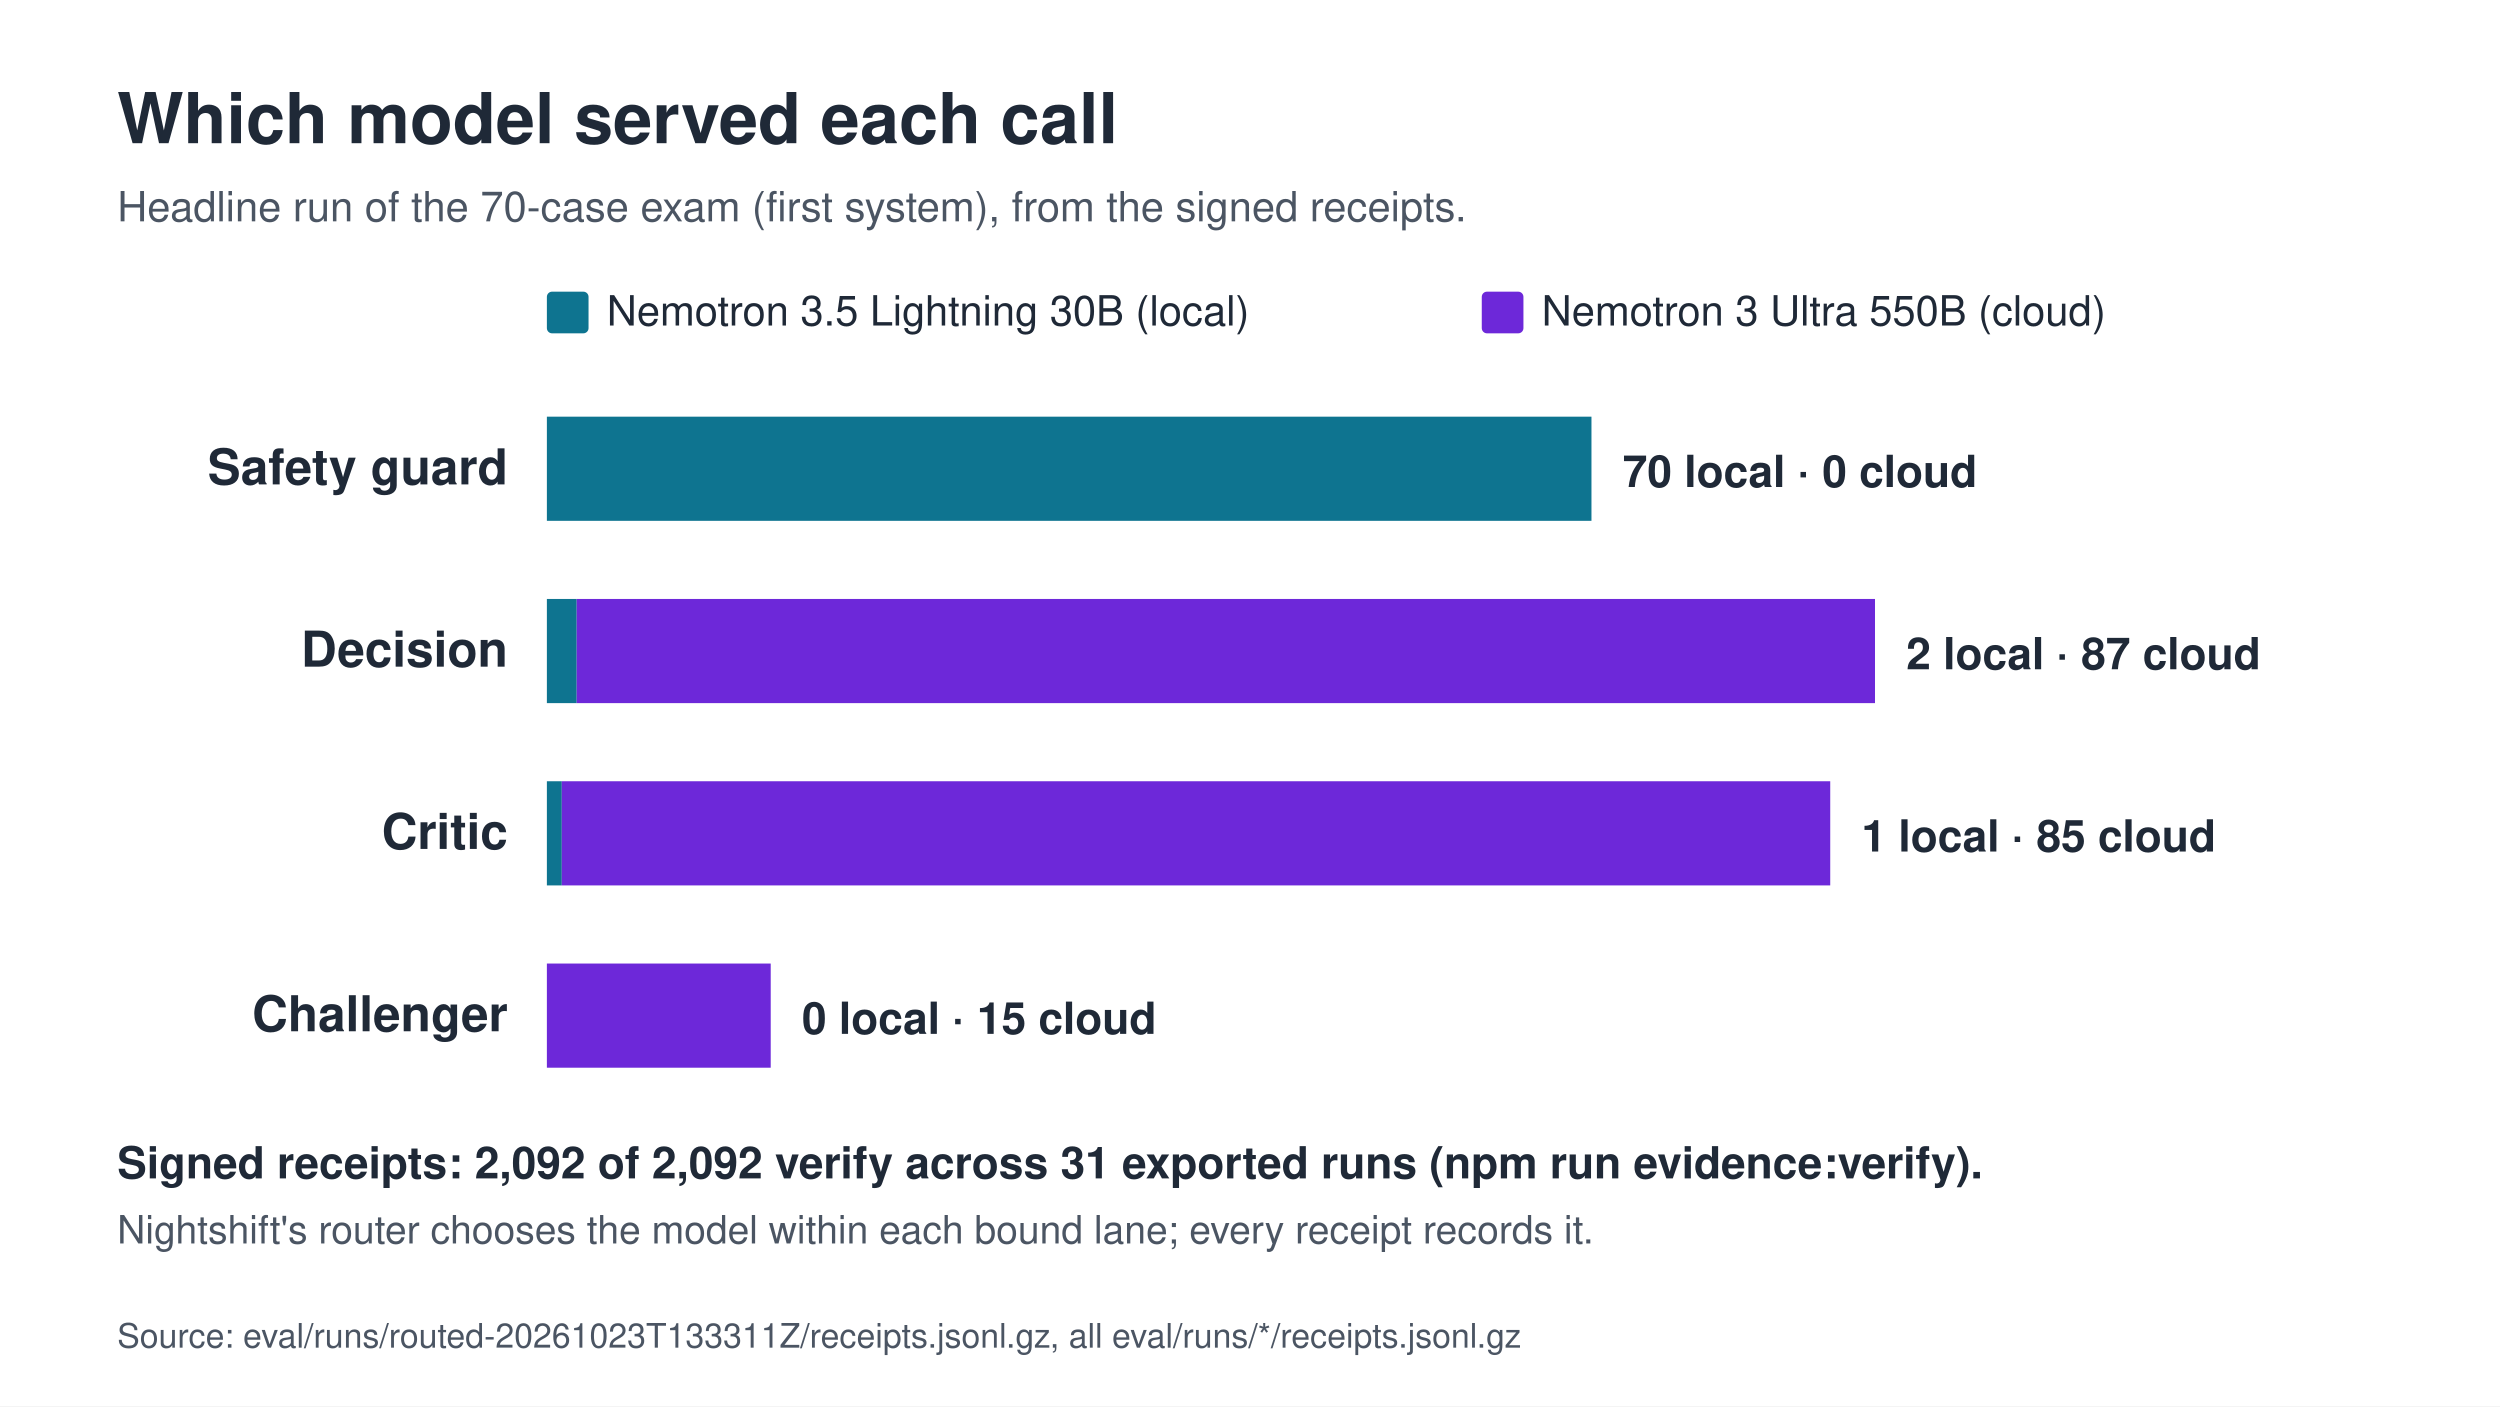
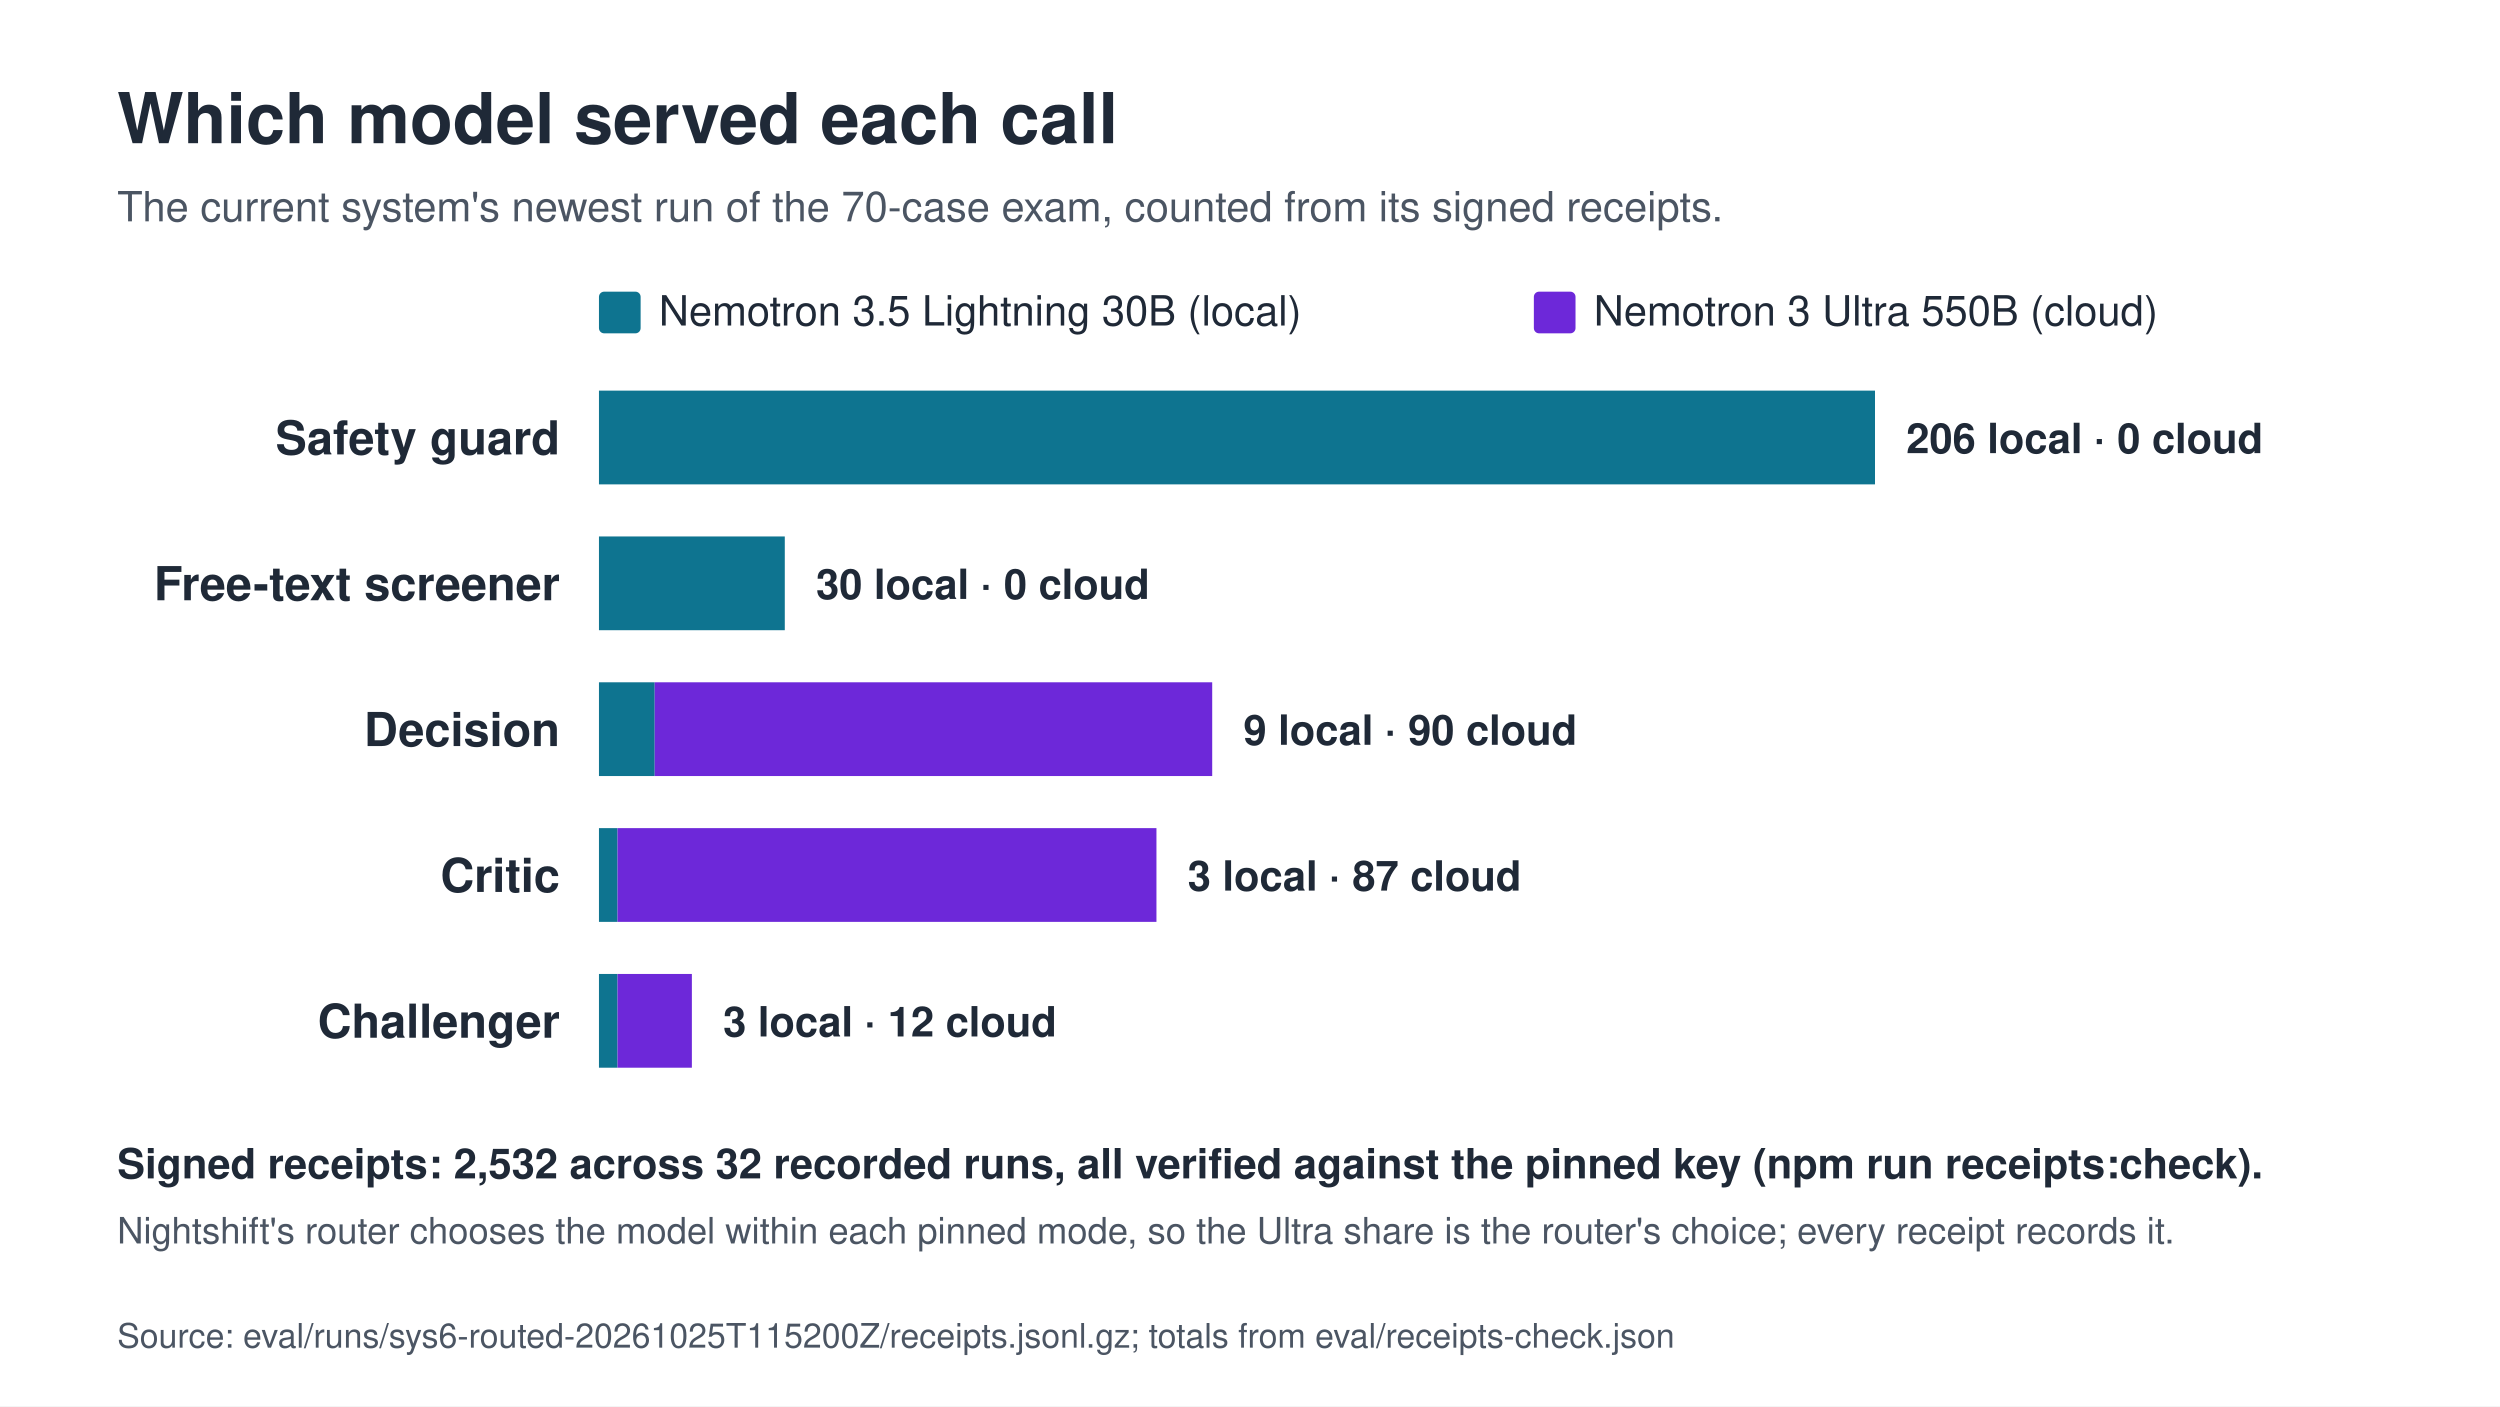
<svg xmlns="http://www.w3.org/2000/svg" width="1920" height="1080" viewBox="0 0 1920 1080" font-family="-apple-system, 'Segoe UI', Helvetica, Arial, sans-serif">
  <rect width="1920" height="1080" fill="#ffffff" />
  <text x="90" y="110" font-size="54" fill="#1f2937" font-weight="700" text-anchor="start">Which model served each call</text>
-   <text x="90" y="170" font-size="32" fill="#4b5563" font-weight="400" text-anchor="start">Headline run of the 70-case exam (first system), from the signed receipts.</text>
-   <rect x="420" y="224" width="32" height="32" rx="4" fill="#0e7490" />
-   <text x="466" y="250" font-size="32" fill="#1f2937" font-weight="400" text-anchor="start">Nemotron 3.5 Lightning 30B (local)</text>
-   <rect x="1138" y="224" width="32" height="32" rx="4" fill="#6d28d9" />
-   <text x="1184" y="250" font-size="32" fill="#1f2937" font-weight="400" text-anchor="start">Nemotron 3 Ultra 550B (cloud)</text>
-   <text x="390" y="372" font-size="38" fill="#1f2937" font-weight="600" text-anchor="end">Safety guard</text>
-   <rect x="420" y="320" width="802.247" height="80" fill="#0e7490" />
-   <rect x="1222.247" y="320" width="0" height="80" fill="#6d28d9" />
-   <text x="1246.247" y="374" font-size="34" fill="#1f2937" font-weight="700" text-anchor="start">70 local · 0 cloud</text>
-   <text x="390" y="512" font-size="38" fill="#1f2937" font-weight="600" text-anchor="end">Decision</text>
-   <rect x="420" y="460" width="22.921" height="80" fill="#0e7490" />
-   <rect x="442.921" y="460" width="997.079" height="80" fill="#6d28d9" />
-   <text x="1464" y="514" font-size="34" fill="#1f2937" font-weight="700" text-anchor="start">2 local · 87 cloud</text>
-   <text x="390" y="652" font-size="38" fill="#1f2937" font-weight="600" text-anchor="end">Critic</text>
-   <rect x="420" y="600" width="11.461" height="80" fill="#0e7490" />
-   <rect x="431.461" y="600" width="974.157" height="80" fill="#6d28d9" />
-   <text x="1429.618" y="654" font-size="34" fill="#1f2937" font-weight="700" text-anchor="start">1 local · 85 cloud</text>
-   <text x="390" y="792" font-size="38" fill="#1f2937" font-weight="600" text-anchor="end">Challenger</text>
-   <rect x="420" y="740" width="0" height="80" fill="#0e7490" />
-   <rect x="420" y="740" width="171.91" height="80" fill="#6d28d9" />
-   <text x="615.91" y="794" font-size="34" fill="#1f2937" font-weight="700" text-anchor="start">0 local · 15 cloud</text>
-   <text x="90" y="905" font-size="34" fill="#1f2937" font-weight="600" text-anchor="start">Signed receipts: 2,092 of 2,092 verify across 31 exported runs (npm run evidence:verify).</text>
-   <text x="90" y="955" font-size="30" fill="#4b5563" font-weight="400" text-anchor="start">Nightshift's router chooses the model within each bound lane; every receipt records it.</text>
-   <text x="90" y="1035" font-size="26" fill="#4b5563" font-weight="400" text-anchor="start">Source: eval/runs/routed-20261023T133311Z/receipts.jsonl.gz, all eval/runs/*/receipts.jsonl.gz</text>
+   <text x="90" y="170" font-size="32" fill="#4b5563" font-weight="400" text-anchor="start">The current system's newest run of the 70-case exam, counted from its signed receipts.</text>
+   <rect x="460" y="224" width="32" height="32" rx="4" fill="#0e7490" />
+   <text x="506" y="250" font-size="32" fill="#1f2937" font-weight="400" text-anchor="start">Nemotron 3.5 Lightning 30B (local)</text>
+   <rect x="1178" y="224" width="32" height="32" rx="4" fill="#6d28d9" />
+   <text x="1224" y="250" font-size="32" fill="#1f2937" font-weight="400" text-anchor="start">Nemotron 3 Ultra 550B (cloud)</text>
+   <text x="430" y="349" font-size="36" fill="#1f2937" font-weight="600" text-anchor="end">Safety guard</text>
+   <rect x="460" y="300" width="980" height="72" fill="#0e7490" />
+   <rect x="1440" y="300" width="0" height="72" fill="#6d28d9" />
+   <text x="1464" y="348" font-size="32" fill="#1f2937" font-weight="700" text-anchor="start">206 local · 0 cloud</text>
+   <text x="430" y="461" font-size="36" fill="#1f2937" font-weight="600" text-anchor="end">Free-text screener</text>
+   <rect x="460" y="412" width="142.718" height="72" fill="#0e7490" />
+   <rect x="602.718" y="412" width="0" height="72" fill="#6d28d9" />
+   <text x="626.718" y="460" font-size="32" fill="#1f2937" font-weight="700" text-anchor="start">30 local · 0 cloud</text>
+   <text x="430" y="573" font-size="36" fill="#1f2937" font-weight="600" text-anchor="end">Decision</text>
+   <rect x="460" y="524" width="42.816" height="72" fill="#0e7490" />
+   <rect x="502.816" y="524" width="428.155" height="72" fill="#6d28d9" />
+   <text x="954.971" y="572" font-size="32" fill="#1f2937" font-weight="700" text-anchor="start">9 local · 90 cloud</text>
+   <text x="430" y="685" font-size="36" fill="#1f2937" font-weight="600" text-anchor="end">Critic</text>
+   <rect x="460" y="636" width="14.272" height="72" fill="#0e7490" />
+   <rect x="474.272" y="636" width="413.883" height="72" fill="#6d28d9" />
+   <text x="912.155" y="684" font-size="32" fill="#1f2937" font-weight="700" text-anchor="start">3 local · 87 cloud</text>
+   <text x="430" y="797" font-size="36" fill="#1f2937" font-weight="600" text-anchor="end">Challenger</text>
+   <rect x="460" y="748" width="14.272" height="72" fill="#0e7490" />
+   <rect x="474.272" y="748" width="57.087" height="72" fill="#6d28d9" />
+   <text x="555.359" y="796" font-size="32" fill="#1f2937" font-weight="700" text-anchor="start">3 local · 12 cloud</text>
+   <text x="90" y="905" font-size="32" fill="#1f2937" font-weight="600" text-anchor="start">Signed receipts: 2,532 across 32 recorded runs, all verified against the pinned key (npm run receipts:check).</text>
+   <text x="90" y="955" font-size="28" fill="#4b5563" font-weight="400" text-anchor="start">Nightshift's router chooses the model within each pinned mode, so the Ultra share is the router's choice; every receipt records it.</text>
+   <text x="90" y="1035" font-size="26" fill="#4b5563" font-weight="400" text-anchor="start">Source: eval/runs/sys6-routed-20261025T115200Z/receipts.jsonl.gz; totals from eval/receipts-check.json</text>
</svg>
